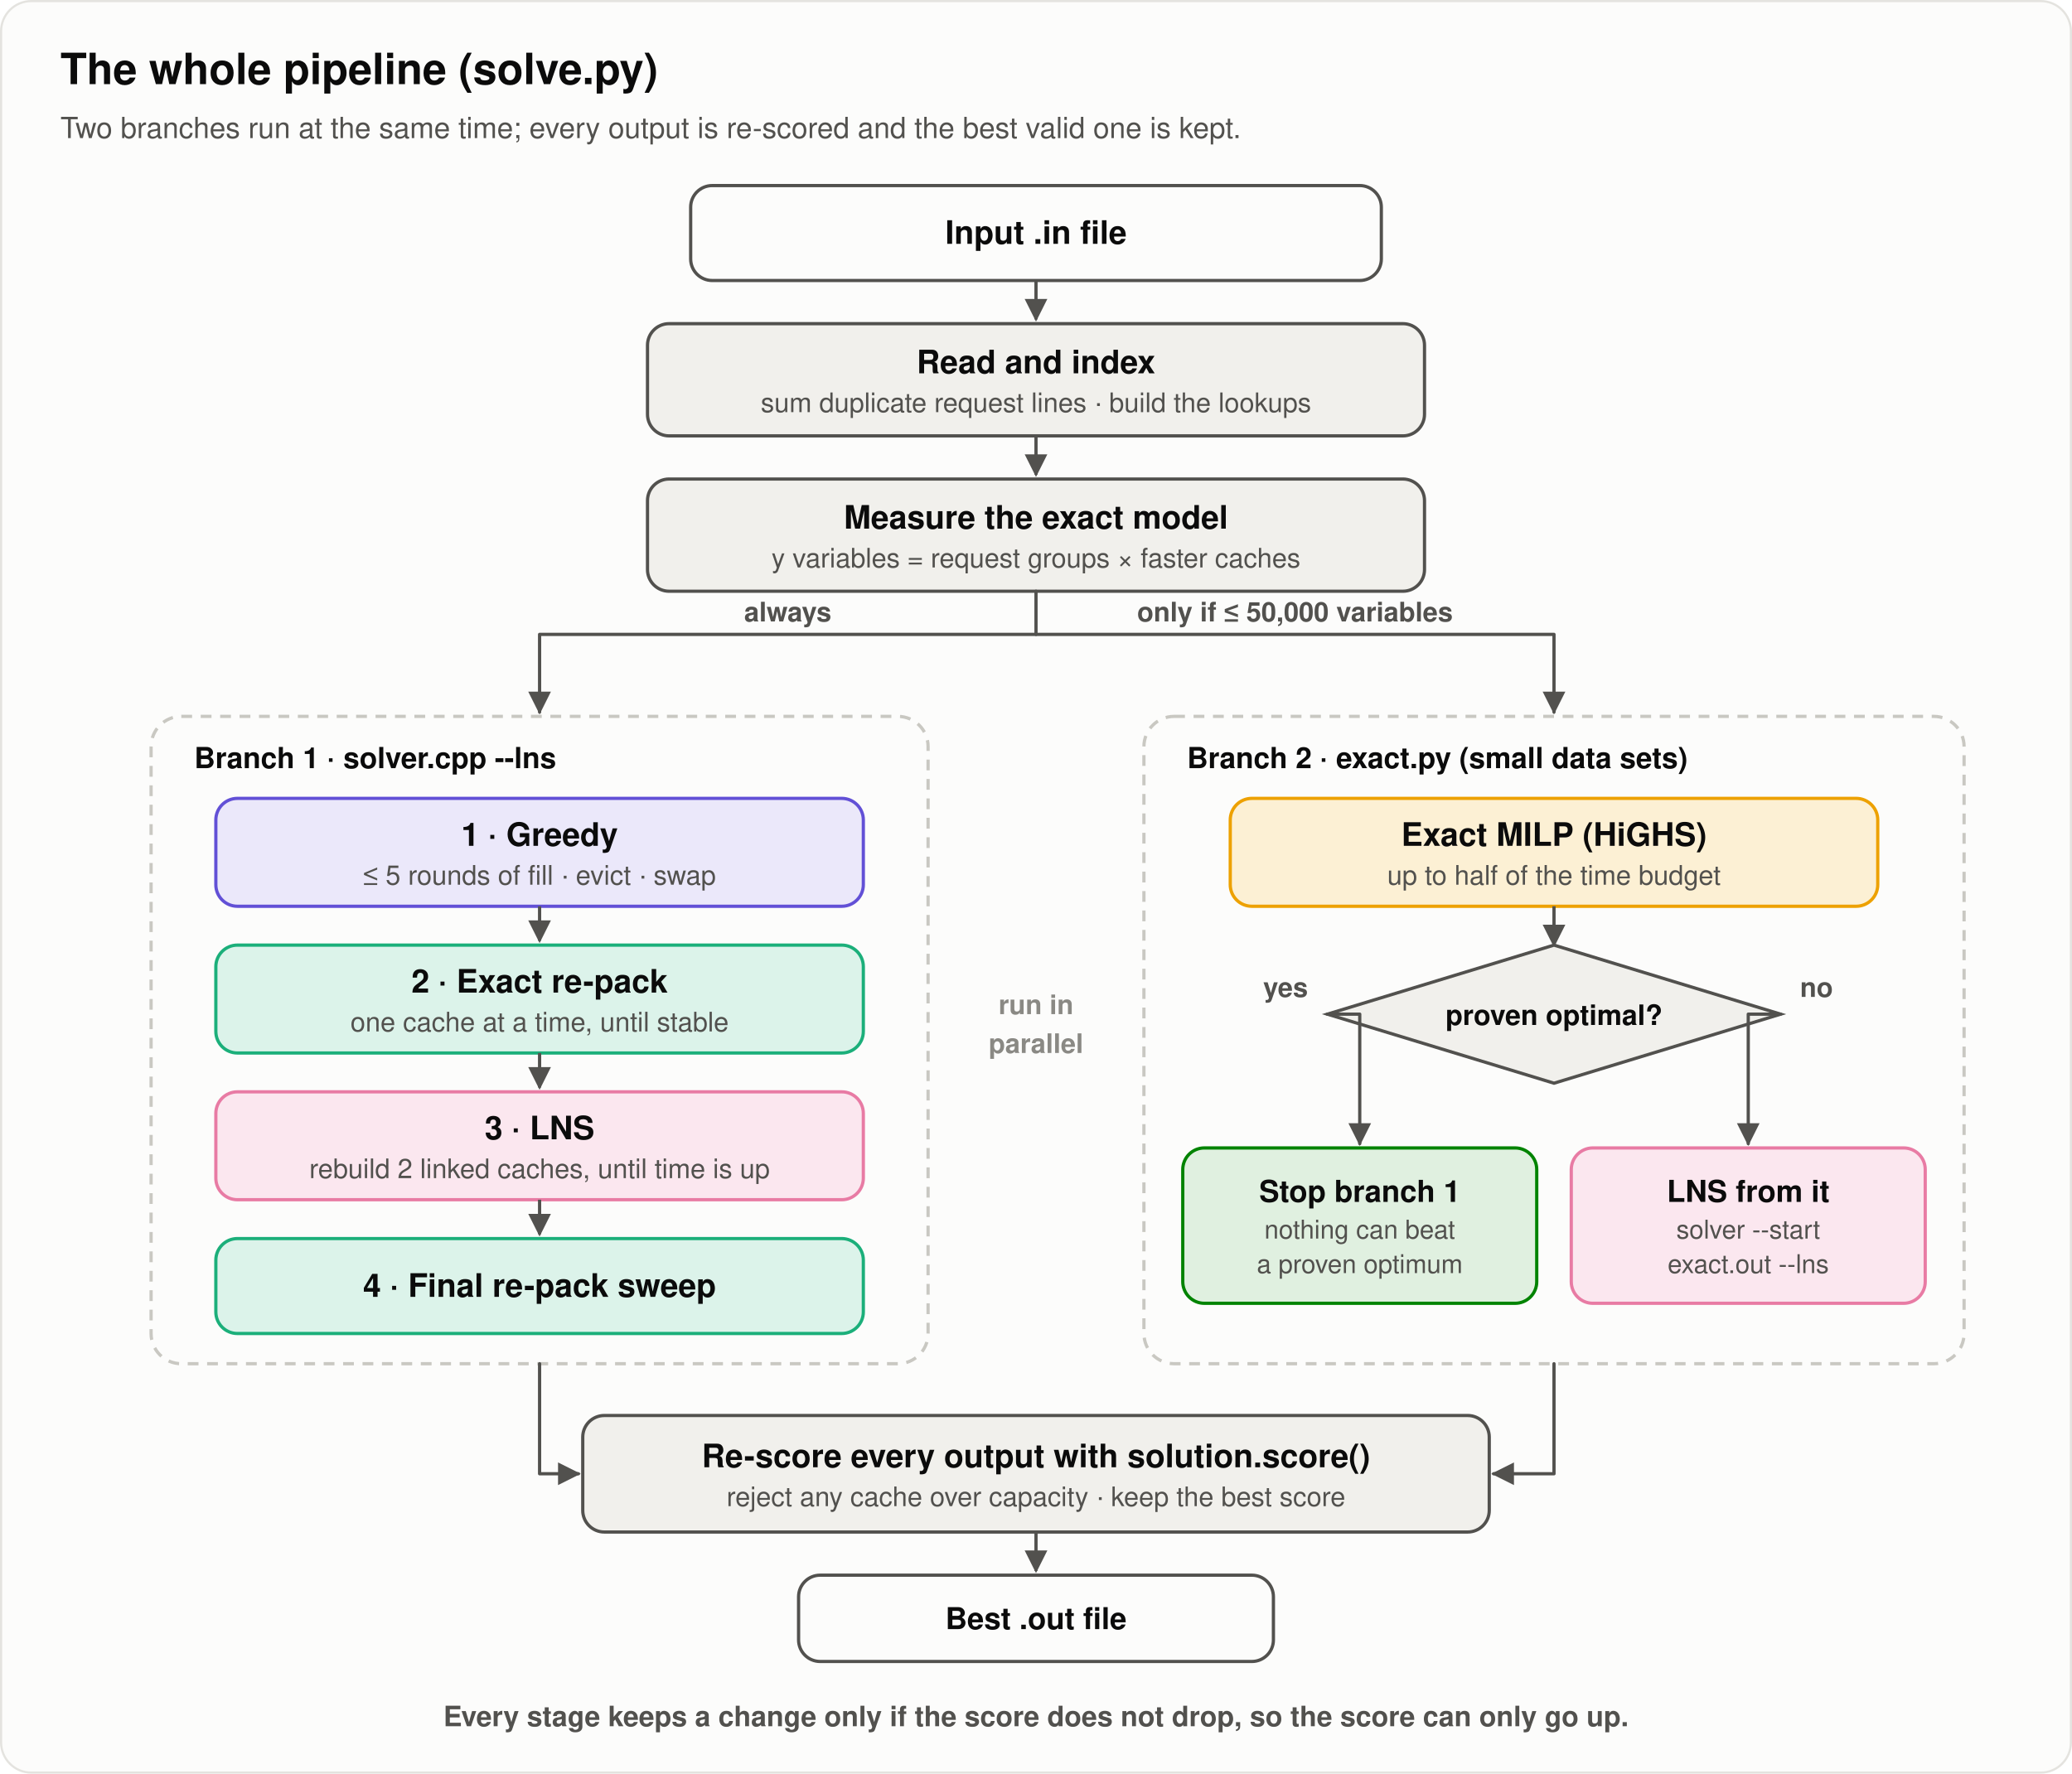
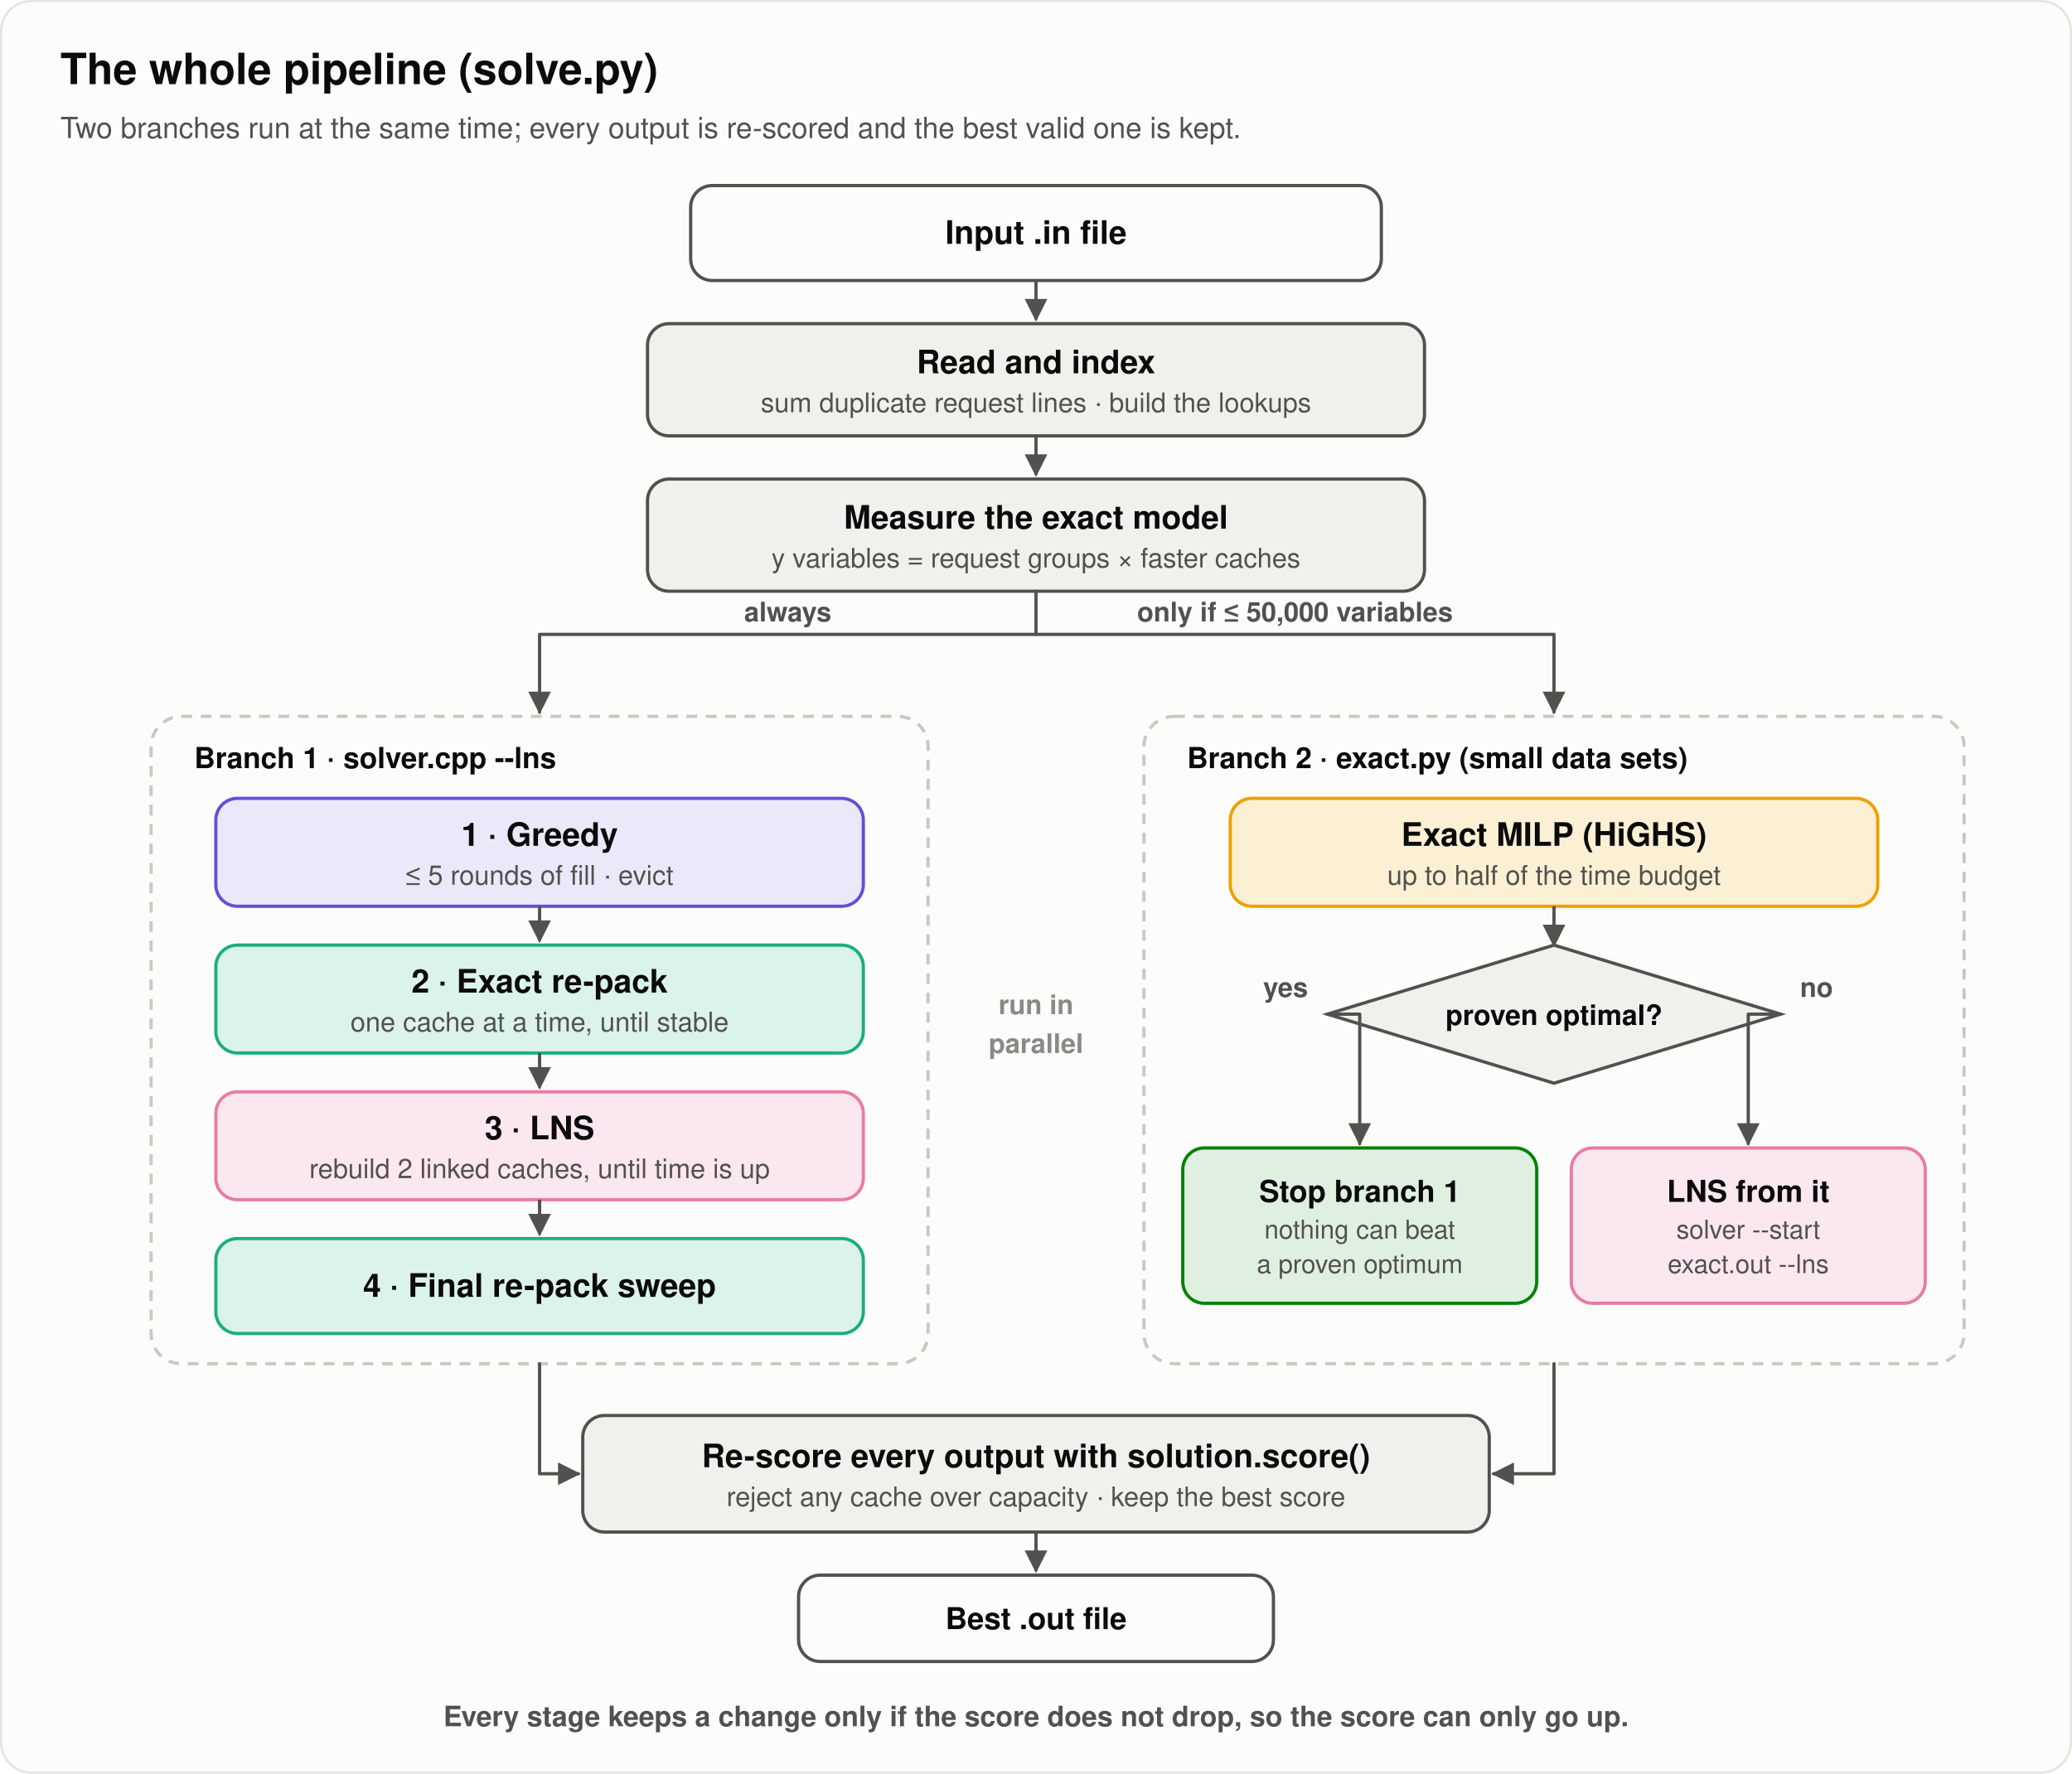
<svg xmlns="http://www.w3.org/2000/svg" width="960" height="822" viewBox="0 0 960 822" role="img" aria-label="Overview of the pipeline run by solve.py" font-family="'Segoe UI', -apple-system, BlinkMacSystemFont, Helvetica, Arial, sans-serif">
  <defs>
    <marker id="m-ink" viewBox="0 0 10 10" refX="9" refY="5" markerWidth="7" markerHeight="7" orient="auto-start-reverse">
      <path d="M0,0 L10,5 L0,10 z" fill="#52514e" />
    </marker>
    <marker id="m-blue" viewBox="0 0 10 10" refX="9" refY="5" markerWidth="7" markerHeight="7" orient="auto-start-reverse">
      <path d="M0,0 L10,5 L0,10 z" fill="#2a78d6" />
    </marker>
    <marker id="m-green" viewBox="0 0 10 10" refX="9" refY="5" markerWidth="7" markerHeight="7" orient="auto-start-reverse">
      <path d="M0,0 L10,5 L0,10 z" fill="#008300" />
    </marker>
    <marker id="m-red" viewBox="0 0 10 10" refX="9" refY="5" markerWidth="7" markerHeight="7" orient="auto-start-reverse">
      <path d="M0,0 L10,5 L0,10 z" fill="#e34948" />
    </marker>
    <marker id="m-violet" viewBox="0 0 10 10" refX="9" refY="5" markerWidth="7" markerHeight="7" orient="auto-start-reverse">
      <path d="M0,0 L10,5 L0,10 z" fill="#6250d6" />
    </marker>
    <marker id="m-aqua" viewBox="0 0 10 10" refX="9" refY="5" markerWidth="7" markerHeight="7" orient="auto-start-reverse">
      <path d="M0,0 L10,5 L0,10 z" fill="#1baf7a" />
    </marker>
    <marker id="m-magenta" viewBox="0 0 10 10" refX="9" refY="5" markerWidth="7" markerHeight="7" orient="auto-start-reverse">
      <path d="M0,0 L10,5 L0,10 z" fill="#c94f7f" />
    </marker>
    <marker id="m-yellow" viewBox="0 0 10 10" refX="9" refY="5" markerWidth="7" markerHeight="7" orient="auto-start-reverse">
      <path d="M0,0 L10,5 L0,10 z" fill="#b07800" />
    </marker>
    <marker id="m-orange" viewBox="0 0 10 10" refX="9" refY="5" markerWidth="7" markerHeight="7" orient="auto-start-reverse">
      <path d="M0,0 L10,5 L0,10 z" fill="#eb6834" />
    </marker>
    <pattern id="hatch" width="8" height="8" patternUnits="userSpaceOnUse" patternTransform="rotate(45)">
      <rect width="8" height="8" fill="#fbe2e2" />
      <line x1="0" y1="0" x2="0" y2="8" stroke="#e34948" stroke-width="2" opacity="0.55" />
    </pattern>
  </defs>
  <rect x="0.5" y="0.5" width="959" height="821" rx="14" fill="#fcfcfb" stroke="#e4e3df" />
  <text x="28" y="39" font-size="20" font-weight="700" fill="#0b0b0b" text-anchor="start">The whole pipeline (solve.py)</text>
  <text x="28" y="64" font-size="13.5" font-weight="400" fill="#52514e" text-anchor="start">Two branches run at the same time; every output is re-scored and the best valid one is kept.</text>
  <rect x="320" y="86" width="320" height="44" rx="10" fill="#fcfcfb" stroke="#52514e" stroke-width="1.5" />
  <text x="480.0" y="113" font-size="15" font-weight="650" fill="#0b0b0b" text-anchor="middle">Input .in file</text>
  <line x1="480" y1="130" x2="480" y2="148" stroke="#52514e" stroke-width="1.5" marker-end="url(#m-ink)" />
  <rect x="300" y="150" width="360" height="52" rx="10" fill="#f1f0ec" stroke="#52514e" stroke-width="1.5" />
  <text x="480.0" y="173" font-size="15" font-weight="650" fill="#0b0b0b" text-anchor="middle">Read and index</text>
  <text x="480.0" y="191" font-size="12.5" font-weight="400" fill="#52514e" text-anchor="middle">sum duplicate request lines · build the lookups</text>
  <line x1="480" y1="202" x2="480" y2="220" stroke="#52514e" stroke-width="1.5" marker-end="url(#m-ink)" />
  <rect x="300" y="222" width="360" height="52" rx="10" fill="#f1f0ec" stroke="#52514e" stroke-width="1.5" />
  <text x="480.0" y="245" font-size="15" font-weight="650" fill="#0b0b0b" text-anchor="middle">Measure the exact model</text>
  <text x="480.0" y="263" font-size="12.5" font-weight="400" fill="#52514e" text-anchor="middle">y variables = request groups × faster caches</text>
  <path d="M480,274 V294 H250 V330" fill="none" stroke="#52514e" stroke-width="1.5" stroke-linejoin="round" stroke-linecap="round" marker-end="url(#m-ink)" />
  <path d="M480,294 H720 V330" fill="none" stroke="#52514e" stroke-width="1.5" stroke-linejoin="round" stroke-linecap="round" marker-end="url(#m-ink)" />
  <text x="365" y="288" font-size="12.5" font-weight="600" fill="#52514e" text-anchor="middle">always</text>
  <text x="600" y="288" font-size="12.5" font-weight="600" fill="#52514e" text-anchor="middle">only if ≤ 50,000 variables</text>
  <rect x="70" y="332" width="360" height="300" rx="14" fill="#fcfcfb" stroke="#c9c8c2" stroke-width="1.5" stroke-dasharray="5 4" />
  <text x="90" y="356" font-size="13.5" font-weight="700" fill="#0b0b0b" text-anchor="start">Branch 1 · solver.cpp --lns</text>
  <rect x="100" y="370" width="300" height="50" rx="10" fill="#ebe8fa" stroke="#6250d6" stroke-width="1.5" />
  <text x="250.0" y="392" font-size="15" font-weight="650" fill="#0b0b0b" text-anchor="middle">1 · Greedy</text>
-   <text x="250.0" y="410" font-size="12.5" font-weight="400" fill="#52514e" text-anchor="middle">≤ 5 rounds of fill · evict · swap</text>
+   <text x="250.0" y="410" font-size="12.5" font-weight="400" fill="#52514e" text-anchor="middle">≤ 5 rounds of fill · evict</text>
  <line x1="250" y1="420" x2="250" y2="436" stroke="#52514e" stroke-width="1.5" marker-end="url(#m-ink)" />
  <rect x="100" y="438" width="300" height="50" rx="10" fill="#dcf3ea" stroke="#1baf7a" stroke-width="1.5" />
  <text x="250.0" y="460" font-size="15" font-weight="650" fill="#0b0b0b" text-anchor="middle">2 · Exact re-pack</text>
  <text x="250.0" y="478" font-size="12.5" font-weight="400" fill="#52514e" text-anchor="middle">one cache at a time, until stable</text>
  <line x1="250" y1="488" x2="250" y2="504" stroke="#52514e" stroke-width="1.5" marker-end="url(#m-ink)" />
  <rect x="100" y="506" width="300" height="50" rx="10" fill="#fbe7ef" stroke="#e87ba4" stroke-width="1.5" />
  <text x="250.0" y="528" font-size="15" font-weight="650" fill="#0b0b0b" text-anchor="middle">3 · LNS</text>
  <text x="250.0" y="546" font-size="12.5" font-weight="400" fill="#52514e" text-anchor="middle">rebuild 2 linked caches, until time is up</text>
  <line x1="250" y1="556" x2="250" y2="572" stroke="#52514e" stroke-width="1.5" marker-end="url(#m-ink)" />
  <rect x="100" y="574" width="300" height="44" rx="10" fill="#dcf3ea" stroke="#1baf7a" stroke-width="1.5" />
  <text x="250.0" y="601" font-size="15" font-weight="650" fill="#0b0b0b" text-anchor="middle">4 · Final re-pack sweep</text>
  <rect x="530" y="332" width="380" height="300" rx="14" fill="#fcfcfb" stroke="#c9c8c2" stroke-width="1.5" stroke-dasharray="5 4" />
  <text x="550" y="356" font-size="13.5" font-weight="700" fill="#0b0b0b" text-anchor="start">Branch 2 · exact.py (small data sets)</text>
  <rect x="570" y="370" width="300" height="50" rx="10" fill="#fcf0d4" stroke="#eda100" stroke-width="1.5" />
  <text x="720.0" y="392" font-size="15" font-weight="650" fill="#0b0b0b" text-anchor="middle">Exact MILP (HiGHS)</text>
  <text x="720.0" y="410" font-size="12.5" font-weight="400" fill="#52514e" text-anchor="middle">up to half of the time budget</text>
  <line x1="720" y1="420" x2="720" y2="438" stroke="#52514e" stroke-width="1.5" marker-end="url(#m-ink)" />
  <polygon points="720,438.0 825.0,470 720,502.0 615.0,470" fill="#f1f0ec" stroke="#52514e" stroke-width="1.5" />
  <text x="720" y="475" font-size="13" font-weight="600" fill="#0b0b0b" text-anchor="middle">proven optimal?</text>
  <path d="M615,470 H630 V530" fill="none" stroke="#52514e" stroke-width="1.5" stroke-linejoin="round" stroke-linecap="round" marker-end="url(#m-ink)" />
  <path d="M825,470 H810 V530" fill="none" stroke="#52514e" stroke-width="1.5" stroke-linejoin="round" stroke-linecap="round" marker-end="url(#m-ink)" />
  <text x="606" y="462" font-size="12.5" font-weight="600" fill="#52514e" text-anchor="end">yes</text>
  <text x="834" y="462" font-size="12.5" font-weight="600" fill="#52514e" text-anchor="start">no</text>
  <rect x="548" y="532" width="164" height="72" rx="10" fill="#e0f0e0" stroke="#008300" stroke-width="1.5" />
  <text x="630.0" y="557" font-size="14" font-weight="650" fill="#0b0b0b" text-anchor="middle">Stop branch 1</text>
  <text x="630.0" y="574" font-size="12" font-weight="400" fill="#52514e" text-anchor="middle">nothing can beat</text>
  <text x="630.0" y="590" font-size="12" font-weight="400" fill="#52514e" text-anchor="middle">a proven optimum</text>
  <rect x="728" y="532" width="164" height="72" rx="10" fill="#fbe7ef" stroke="#e87ba4" stroke-width="1.5" />
  <text x="810.0" y="557" font-size="14" font-weight="650" fill="#0b0b0b" text-anchor="middle">LNS from it</text>
  <text x="810.0" y="574" font-size="12" font-weight="400" fill="#52514e" text-anchor="middle">solver --start</text>
  <text x="810.0" y="590" font-size="12" font-weight="400" fill="#52514e" text-anchor="middle">exact.out --lns</text>
  <text x="480" y="470" font-size="12.5" font-weight="600" fill="#8a8984" text-anchor="middle">run in</text>
  <text x="480" y="488" font-size="12.5" font-weight="600" fill="#8a8984" text-anchor="middle">parallel</text>
  <path d="M250,632 V683 H268" fill="none" stroke="#52514e" stroke-width="1.5" stroke-linejoin="round" stroke-linecap="round" marker-end="url(#m-ink)" />
  <path d="M720,632 V683 H692" fill="none" stroke="#52514e" stroke-width="1.5" stroke-linejoin="round" stroke-linecap="round" marker-end="url(#m-ink)" />
  <rect x="270" y="656" width="420" height="54" rx="10" fill="#f1f0ec" stroke="#52514e" stroke-width="1.5" />
  <text x="480.0" y="680" font-size="15" font-weight="650" fill="#0b0b0b" text-anchor="middle">Re-score every output with solution.score()</text>
  <text x="480.0" y="698" font-size="12.5" font-weight="400" fill="#52514e" text-anchor="middle">reject any cache over capacity · keep the best score</text>
  <line x1="480" y1="710" x2="480" y2="728" stroke="#52514e" stroke-width="1.5" marker-end="url(#m-ink)" />
  <rect x="370" y="730" width="220" height="40" rx="10" fill="#fcfcfb" stroke="#52514e" stroke-width="1.5" />
  <text x="480.0" y="755" font-size="14" font-weight="650" fill="#0b0b0b" text-anchor="middle">Best .out file</text>
  <text x="480" y="800" font-size="13" font-weight="600" fill="#52514e" text-anchor="middle">Every stage keeps a change only if the score does not drop, so the score can only go up.</text>
</svg>
